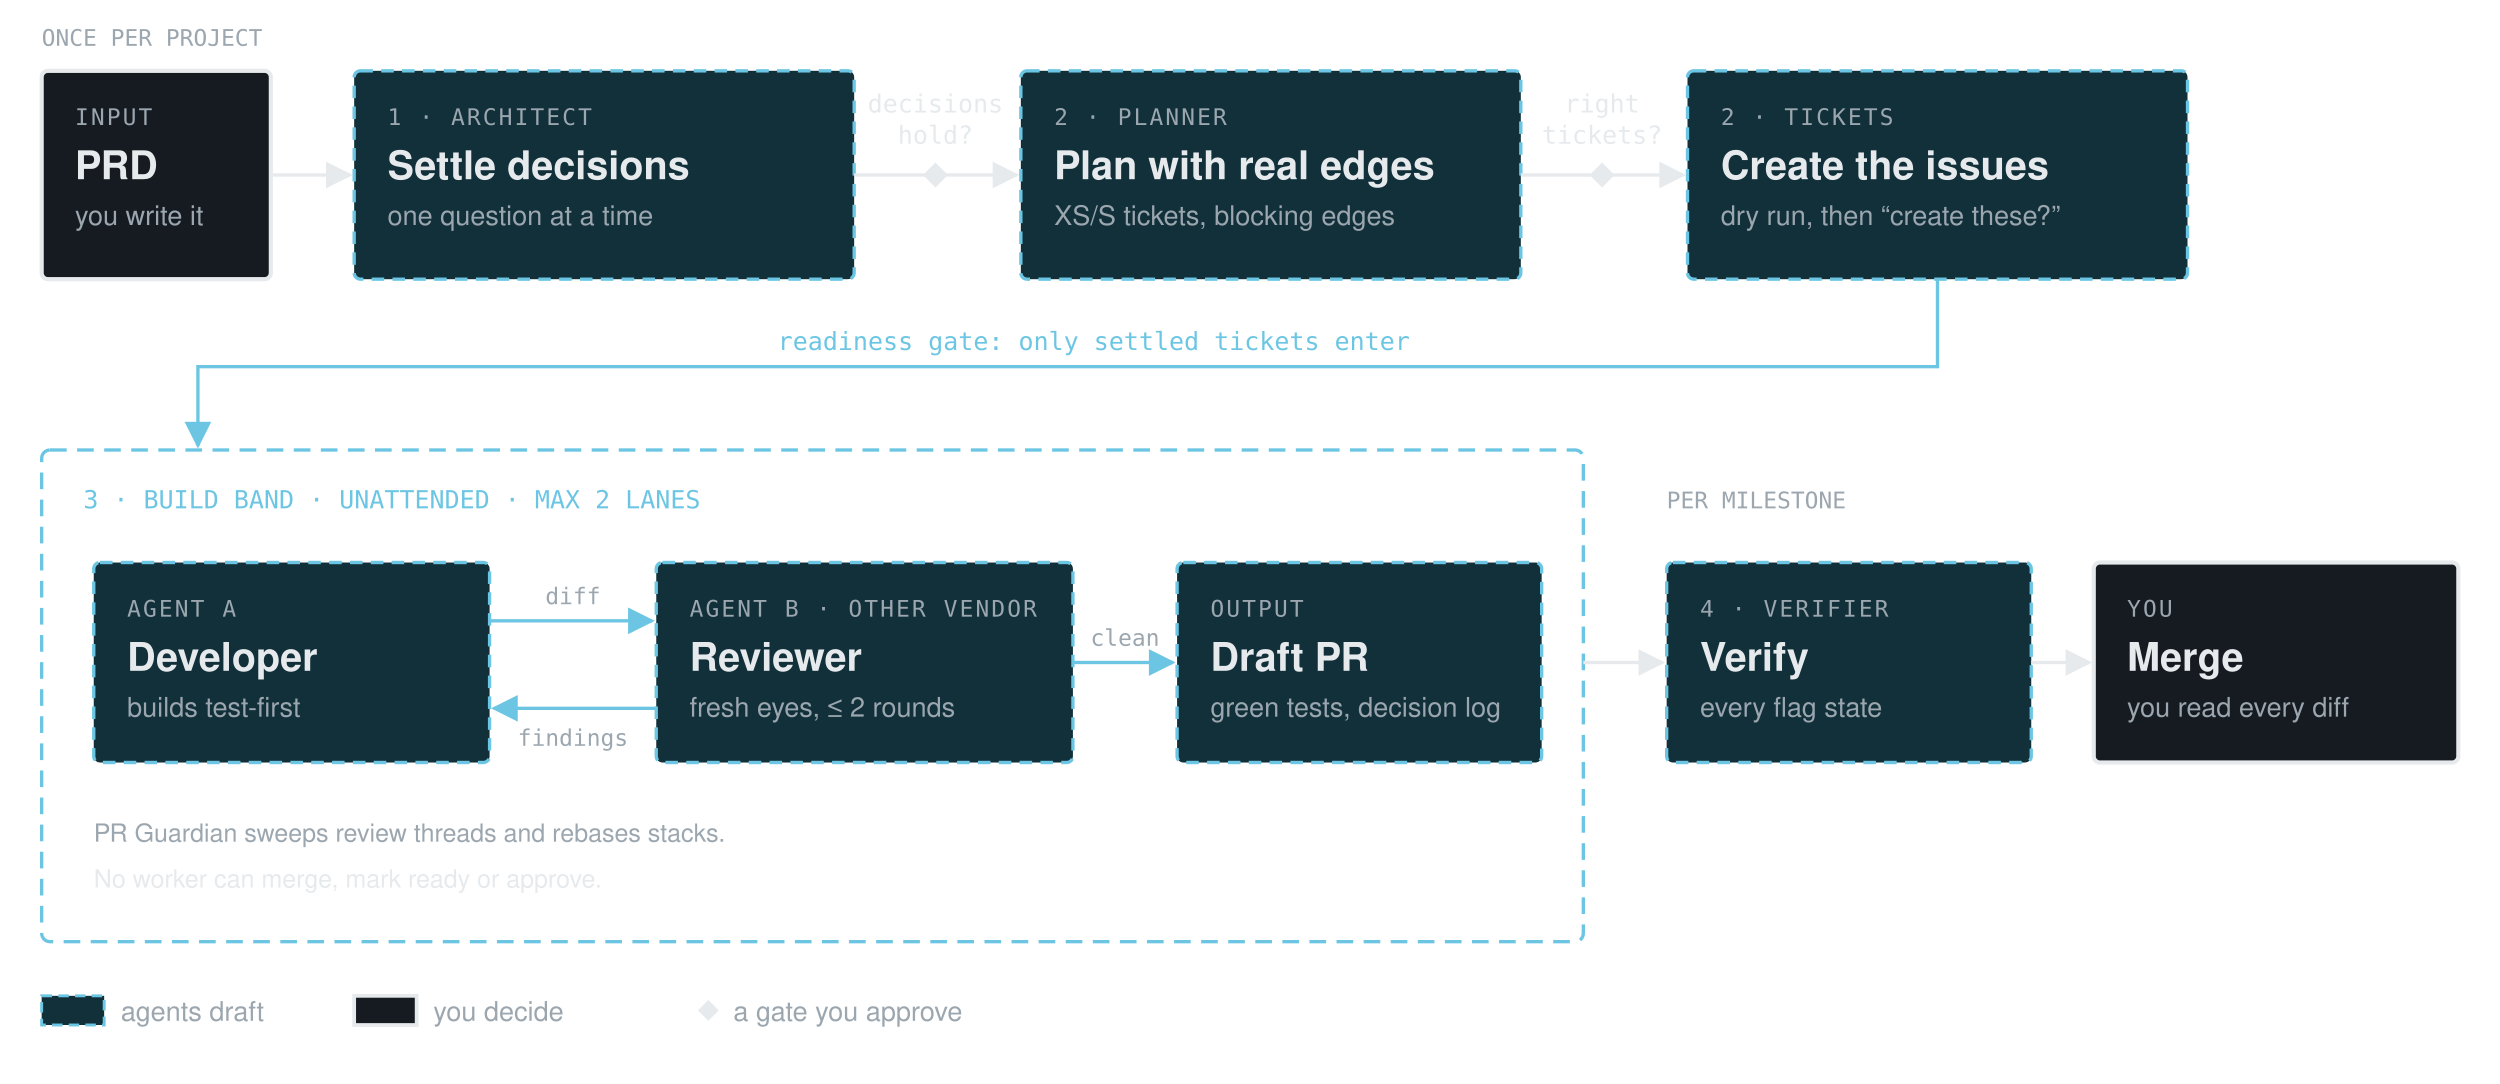
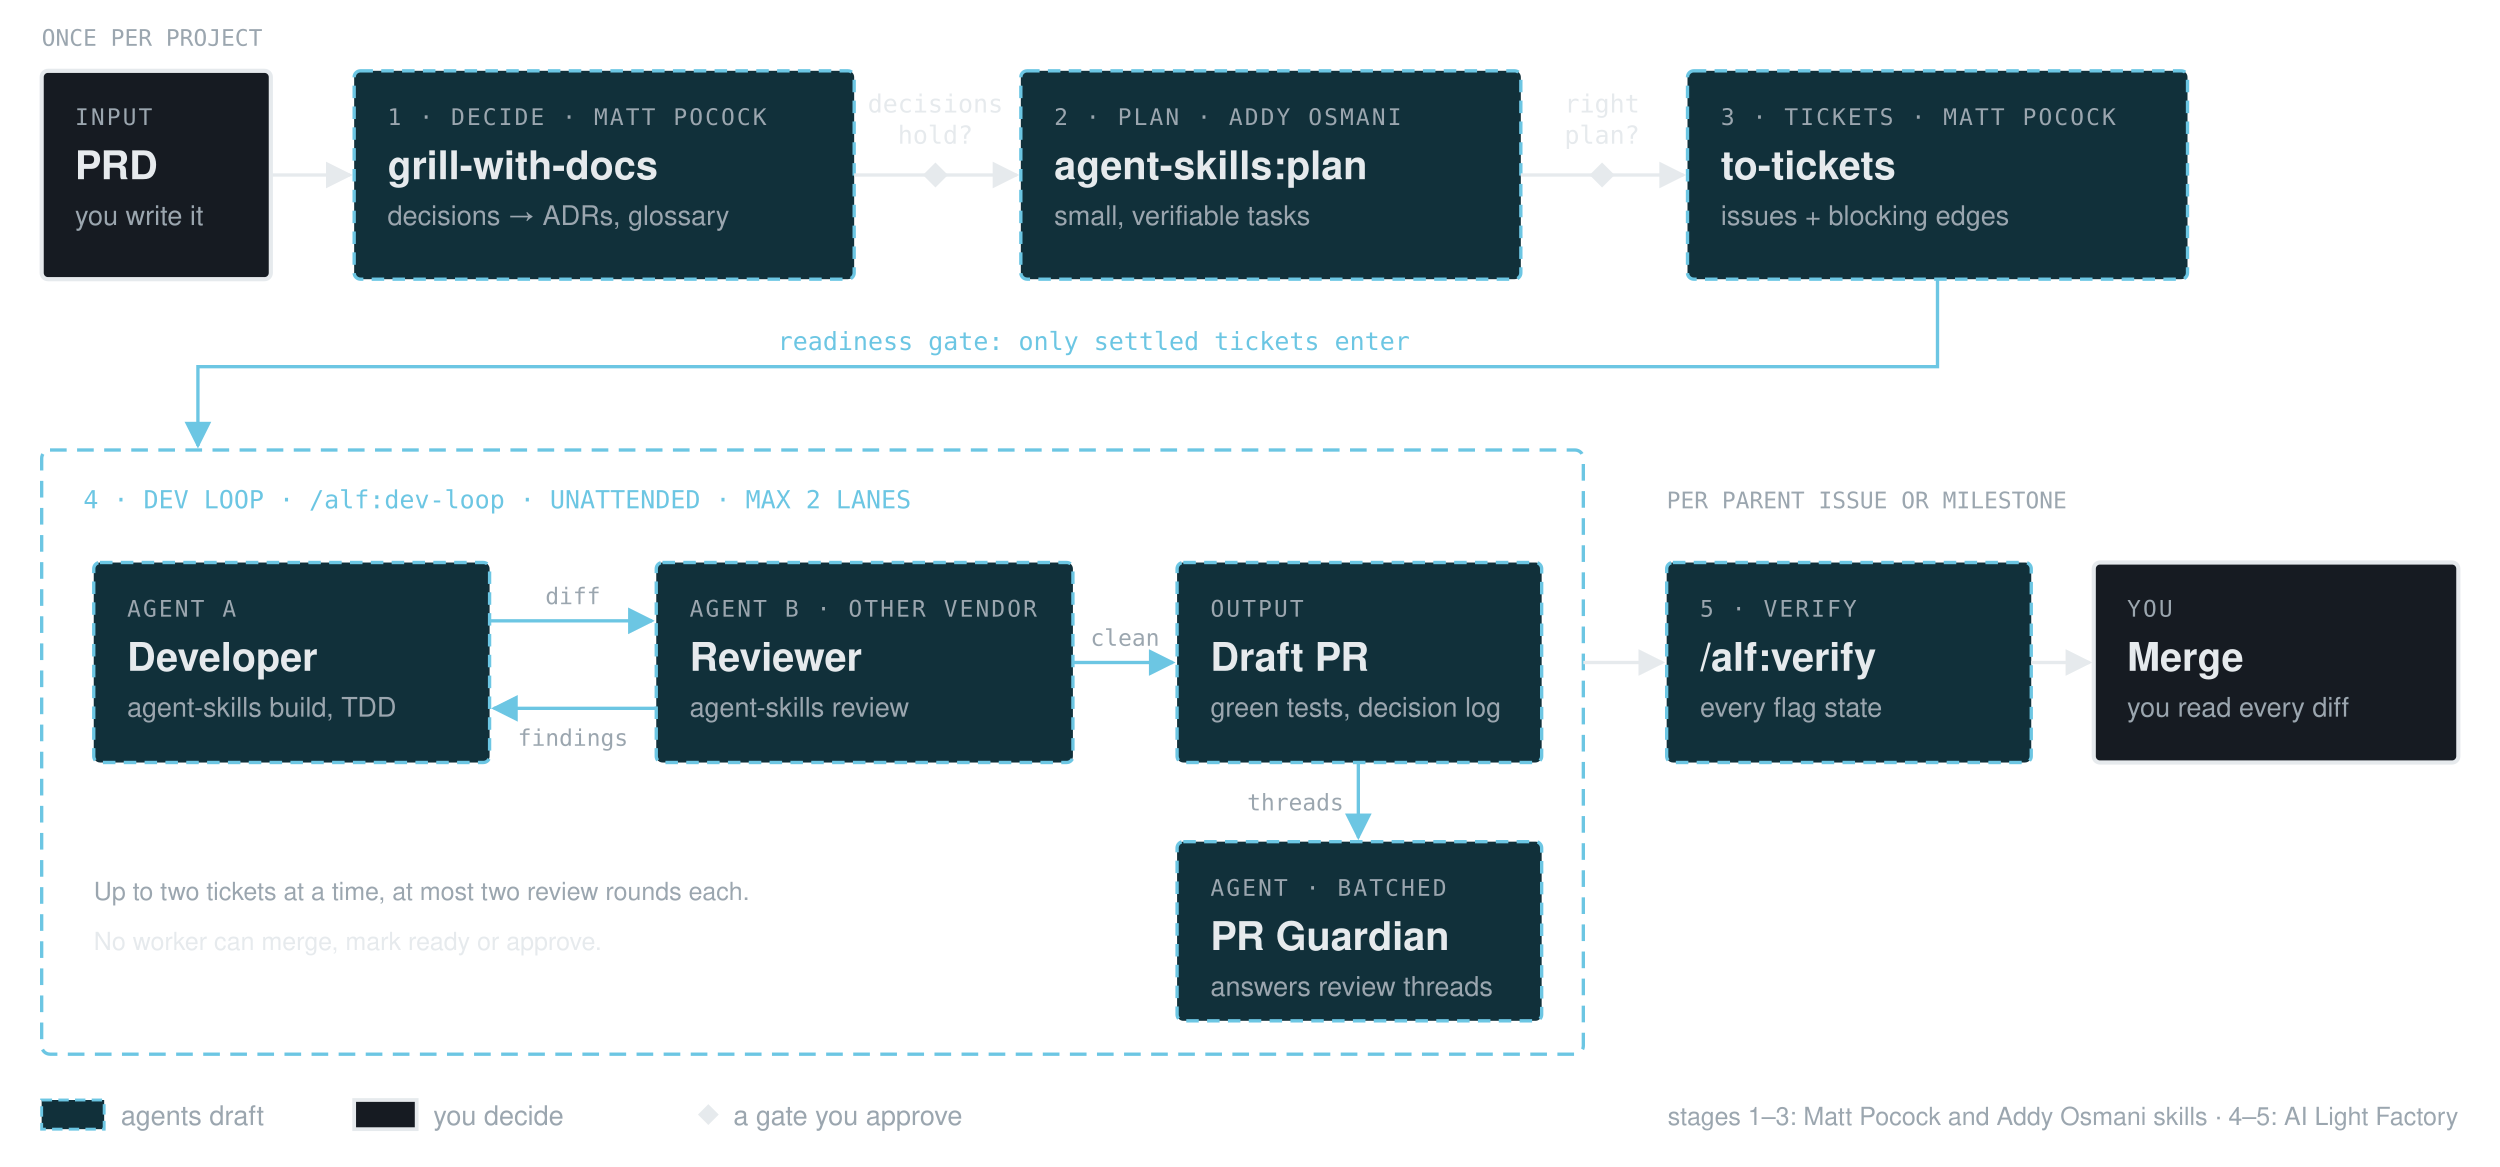
- <svg xmlns="http://www.w3.org/2000/svg" width="1200" height="520" viewBox="0 0 1200 520" role="img" aria-label="AI Light Factory: PRD, Architect, Planner, Tickets, an unattended build band with a Developer and a Reviewer from another vendor producing a draft PR, a Verifier, and you merge.">
+ <svg xmlns="http://www.w3.org/2000/svg" width="1200" height="560" viewBox="0 0 1200 560" role="img" aria-label="AI Light Factory: PRD, grill-with-docs, agent-skills plan, to-tickets, the dev-loop build band with a Developer and a Reviewer from another vendor producing a draft PR, verify, and you merge.">
  <defs>
    <marker id="ah-ink" viewBox="0 0 10 10" refX="9" refY="5" markerWidth="8" markerHeight="8" orient="auto-start-reverse">
      <path d="M0 0 L10 5 L0 10 z" fill="#E6EAED" />
    </marker>
    <marker id="ah-blue" viewBox="0 0 10 10" refX="9" refY="5" markerWidth="8" markerHeight="8" orient="auto-start-reverse">
      <path d="M0 0 L10 5 L0 10 z" fill="#6CC6E3" />
    </marker>
  </defs>
  <text x="20" y="22" text-anchor="start" font-family="ui-monospace, SFMono-Regular, Menlo, Consolas, monospace" font-size="11" fill="#9BA6AF">ONCE PER PROJECT</text>
  <rect x="20" y="34" width="110" height="100" rx="3" fill="#161B22" stroke="#E6EAED" stroke-width="2" />
  <text x="36" y="60" font-family="ui-monospace, SFMono-Regular, Menlo, Consolas, monospace" font-size="11" letter-spacing="1" fill="#9BA6AF">INPUT</text>
  <text x="36" y="86" font-family="-apple-system, BlinkMacSystemFont, 'Segoe UI', Helvetica, Arial, sans-serif" font-size="19" font-weight="700" fill="#E6EAED">PRD</text>
  <text x="36" y="108" font-family="-apple-system, BlinkMacSystemFont, 'Segoe UI', Helvetica, Arial, sans-serif" font-size="13" fill="#9BA6AF">you write it</text>
  <line x1="130" y1="84" x2="168" y2="84" stroke="#E6EAED" stroke-width="1.6" marker-end="url(#ah-ink)" />
  <rect x="170" y="34" width="240" height="100" rx="3" fill="#11303A" stroke="#6CC6E3" stroke-width="1.6" stroke-dasharray="6 4" />
-   <text x="186" y="60" font-family="ui-monospace, SFMono-Regular, Menlo, Consolas, monospace" font-size="11" letter-spacing="1" fill="#9BA6AF">1 · ARCHITECT</text>
-   <text x="186" y="86" font-family="-apple-system, BlinkMacSystemFont, 'Segoe UI', Helvetica, Arial, sans-serif" font-size="19" font-weight="700" fill="#E6EAED">Settle decisions</text>
-   <text x="186" y="108" font-family="-apple-system, BlinkMacSystemFont, 'Segoe UI', Helvetica, Arial, sans-serif" font-size="13" fill="#9BA6AF">one question at a time</text>
+   <text x="186" y="60" font-family="ui-monospace, SFMono-Regular, Menlo, Consolas, monospace" font-size="11" letter-spacing="1" fill="#9BA6AF">1 · DECIDE · MATT POCOCK</text>
+   <text x="186" y="86" font-family="-apple-system, BlinkMacSystemFont, 'Segoe UI', Helvetica, Arial, sans-serif" font-size="19" font-weight="700" fill="#E6EAED">grill-with-docs</text>
+   <text x="186" y="108" font-family="-apple-system, BlinkMacSystemFont, 'Segoe UI', Helvetica, Arial, sans-serif" font-size="13" fill="#9BA6AF">decisions → ADRs, glossary</text>
  <line x1="410" y1="84" x2="488" y2="84" stroke="#E6EAED" stroke-width="1.6" marker-end="url(#ah-ink)" />
  <path d="M443.0 84 l6 -6 l6 6 l-6 6 z" fill="#E6EAED" />
  <text x="449.0" y="54" text-anchor="middle" font-family="ui-monospace, SFMono-Regular, Menlo, Consolas, monospace" font-size="12" fill="#E6EAED">decisions</text>
  <text x="449.0" y="69" text-anchor="middle" font-family="ui-monospace, SFMono-Regular, Menlo, Consolas, monospace" font-size="12" fill="#E6EAED">hold?</text>
  <rect x="490" y="34" width="240" height="100" rx="3" fill="#11303A" stroke="#6CC6E3" stroke-width="1.6" stroke-dasharray="6 4" />
-   <text x="506" y="60" font-family="ui-monospace, SFMono-Regular, Menlo, Consolas, monospace" font-size="11" letter-spacing="1" fill="#9BA6AF">2 · PLANNER</text>
-   <text x="506" y="86" font-family="-apple-system, BlinkMacSystemFont, 'Segoe UI', Helvetica, Arial, sans-serif" font-size="19" font-weight="700" fill="#E6EAED">Plan with real edges</text>
-   <text x="506" y="108" font-family="-apple-system, BlinkMacSystemFont, 'Segoe UI', Helvetica, Arial, sans-serif" font-size="13" fill="#9BA6AF">XS/S tickets, blocking edges</text>
+   <text x="506" y="60" font-family="ui-monospace, SFMono-Regular, Menlo, Consolas, monospace" font-size="11" letter-spacing="1" fill="#9BA6AF">2 · PLAN · ADDY OSMANI</text>
+   <text x="506" y="86" font-family="-apple-system, BlinkMacSystemFont, 'Segoe UI', Helvetica, Arial, sans-serif" font-size="19" font-weight="700" fill="#E6EAED">agent-skills:plan</text>
+   <text x="506" y="108" font-family="-apple-system, BlinkMacSystemFont, 'Segoe UI', Helvetica, Arial, sans-serif" font-size="13" fill="#9BA6AF">small, verifiable tasks</text>
  <line x1="730" y1="84" x2="808" y2="84" stroke="#E6EAED" stroke-width="1.6" marker-end="url(#ah-ink)" />
  <path d="M763.0 84 l6 -6 l6 6 l-6 6 z" fill="#E6EAED" />
  <text x="769.0" y="54" text-anchor="middle" font-family="ui-monospace, SFMono-Regular, Menlo, Consolas, monospace" font-size="12" fill="#E6EAED">right</text>
-   <text x="769.0" y="69" text-anchor="middle" font-family="ui-monospace, SFMono-Regular, Menlo, Consolas, monospace" font-size="12" fill="#E6EAED">tickets?</text>
+   <text x="769.0" y="69" text-anchor="middle" font-family="ui-monospace, SFMono-Regular, Menlo, Consolas, monospace" font-size="12" fill="#E6EAED">plan?</text>
  <rect x="810" y="34" width="240" height="100" rx="3" fill="#11303A" stroke="#6CC6E3" stroke-width="1.6" stroke-dasharray="6 4" />
-   <text x="826" y="60" font-family="ui-monospace, SFMono-Regular, Menlo, Consolas, monospace" font-size="11" letter-spacing="1" fill="#9BA6AF">2 · TICKETS</text>
-   <text x="826" y="86" font-family="-apple-system, BlinkMacSystemFont, 'Segoe UI', Helvetica, Arial, sans-serif" font-size="19" font-weight="700" fill="#E6EAED">Create the issues</text>
-   <text x="826" y="108" font-family="-apple-system, BlinkMacSystemFont, 'Segoe UI', Helvetica, Arial, sans-serif" font-size="13" fill="#9BA6AF">dry run, then “create these?”</text>
+   <text x="826" y="60" font-family="ui-monospace, SFMono-Regular, Menlo, Consolas, monospace" font-size="11" letter-spacing="1" fill="#9BA6AF">3 · TICKETS · MATT POCOCK</text>
+   <text x="826" y="86" font-family="-apple-system, BlinkMacSystemFont, 'Segoe UI', Helvetica, Arial, sans-serif" font-size="19" font-weight="700" fill="#E6EAED">to-tickets</text>
+   <text x="826" y="108" font-family="-apple-system, BlinkMacSystemFont, 'Segoe UI', Helvetica, Arial, sans-serif" font-size="13" fill="#9BA6AF">issues + blocking edges</text>
  <path d="M930 134 V176 H95 V214" fill="none" stroke="#6CC6E3" stroke-width="1.6" marker-end="url(#ah-blue)" />
  <text x="525" y="168" text-anchor="middle" font-family="ui-monospace, SFMono-Regular, Menlo, Consolas, monospace" font-size="12" fill="#6CC6E3">readiness gate: only settled tickets enter</text>
-   <rect x="20" y="216" width="740" height="236" rx="4" fill="none" stroke="#6CC6E3" stroke-width="1.6" stroke-dasharray="8 5" />
-   <text x="40" y="244" text-anchor="start" font-family="ui-monospace, SFMono-Regular, Menlo, Consolas, monospace" font-size="12" fill="#6CC6E3">3 · BUILD BAND · UNATTENDED · MAX 2 LANES</text>
+   <rect x="20" y="216" width="740" height="290" rx="4" fill="none" stroke="#6CC6E3" stroke-width="1.6" stroke-dasharray="8 5" />
+   <text x="40" y="244" text-anchor="start" font-family="ui-monospace, SFMono-Regular, Menlo, Consolas, monospace" font-size="12" fill="#6CC6E3">4 · DEV LOOP · /alf:dev-loop · UNATTENDED · MAX 2 LANES</text>
  <rect x="45" y="270" width="190" height="96" rx="3" fill="#11303A" stroke="#6CC6E3" stroke-width="1.6" stroke-dasharray="6 4" />
  <text x="61" y="296" font-family="ui-monospace, SFMono-Regular, Menlo, Consolas, monospace" font-size="11" letter-spacing="1" fill="#9BA6AF">AGENT A</text>
  <text x="61" y="322" font-family="-apple-system, BlinkMacSystemFont, 'Segoe UI', Helvetica, Arial, sans-serif" font-size="19" font-weight="700" fill="#E6EAED">Developer</text>
-   <text x="61" y="344" font-family="-apple-system, BlinkMacSystemFont, 'Segoe UI', Helvetica, Arial, sans-serif" font-size="13" fill="#9BA6AF">builds test-first</text>
+   <text x="61" y="344" font-family="-apple-system, BlinkMacSystemFont, 'Segoe UI', Helvetica, Arial, sans-serif" font-size="13" fill="#9BA6AF">agent-skills build, TDD</text>
  <rect x="315" y="270" width="200" height="96" rx="3" fill="#11303A" stroke="#6CC6E3" stroke-width="1.6" stroke-dasharray="6 4" />
  <text x="331" y="296" font-family="ui-monospace, SFMono-Regular, Menlo, Consolas, monospace" font-size="11" letter-spacing="1" fill="#9BA6AF">AGENT B · OTHER VENDOR</text>
  <text x="331" y="322" font-family="-apple-system, BlinkMacSystemFont, 'Segoe UI', Helvetica, Arial, sans-serif" font-size="19" font-weight="700" fill="#E6EAED">Reviewer</text>
-   <text x="331" y="344" font-family="-apple-system, BlinkMacSystemFont, 'Segoe UI', Helvetica, Arial, sans-serif" font-size="13" fill="#9BA6AF">fresh eyes, ≤ 2 rounds</text>
+   <text x="331" y="344" font-family="-apple-system, BlinkMacSystemFont, 'Segoe UI', Helvetica, Arial, sans-serif" font-size="13" fill="#9BA6AF">agent-skills review</text>
  <line x1="235" y1="298" x2="313" y2="298" stroke="#6CC6E3" stroke-width="1.6" marker-end="url(#ah-blue)" />
  <text x="275" y="290" text-anchor="middle" font-family="ui-monospace, SFMono-Regular, Menlo, Consolas, monospace" font-size="11" fill="#9BA6AF">diff</text>
  <line x1="315" y1="340" x2="237" y2="340" stroke="#6CC6E3" stroke-width="1.6" marker-end="url(#ah-blue)" />
  <text x="275" y="358" text-anchor="middle" font-family="ui-monospace, SFMono-Regular, Menlo, Consolas, monospace" font-size="11" fill="#9BA6AF">findings</text>
  <rect x="565" y="270" width="175" height="96" rx="3" fill="#11303A" stroke="#6CC6E3" stroke-width="1.6" stroke-dasharray="6 4" />
  <text x="581" y="296" font-family="ui-monospace, SFMono-Regular, Menlo, Consolas, monospace" font-size="11" letter-spacing="1" fill="#9BA6AF">OUTPUT</text>
  <text x="581" y="322" font-family="-apple-system, BlinkMacSystemFont, 'Segoe UI', Helvetica, Arial, sans-serif" font-size="19" font-weight="700" fill="#E6EAED">Draft PR</text>
  <text x="581" y="344" font-family="-apple-system, BlinkMacSystemFont, 'Segoe UI', Helvetica, Arial, sans-serif" font-size="13" fill="#9BA6AF">green tests, decision log</text>
  <line x1="515" y1="318" x2="563" y2="318" stroke="#6CC6E3" stroke-width="1.6" marker-end="url(#ah-blue)" />
  <text x="540" y="310" text-anchor="middle" font-family="ui-monospace, SFMono-Regular, Menlo, Consolas, monospace" font-size="11" fill="#9BA6AF">clean</text>
-   <text x="45" y="404" text-anchor="start" font-family="-apple-system, BlinkMacSystemFont, 'Segoe UI', Helvetica, Arial, sans-serif" font-size="12" fill="#9BA6AF">PR Guardian sweeps review threads and rebases stacks.</text>
-   <text x="45" y="426" text-anchor="start" font-family="-apple-system, BlinkMacSystemFont, 'Segoe UI', Helvetica, Arial, sans-serif" font-size="12" fill="#E6EAED">No worker can merge, mark ready or approve.</text>
-   <text x="800" y="244" text-anchor="start" font-family="ui-monospace, SFMono-Regular, Menlo, Consolas, monospace" font-size="11" fill="#9BA6AF">PER MILESTONE</text>
+   <rect x="565" y="404" width="175" height="86" rx="3" fill="#11303A" stroke="#6CC6E3" stroke-width="1.6" stroke-dasharray="6 4" />
+   <text x="581" y="430" font-family="ui-monospace, SFMono-Regular, Menlo, Consolas, monospace" font-size="11" letter-spacing="1" fill="#9BA6AF">AGENT · BATCHED</text>
+   <text x="581" y="456" font-family="-apple-system, BlinkMacSystemFont, 'Segoe UI', Helvetica, Arial, sans-serif" font-size="19" font-weight="700" fill="#E6EAED">PR Guardian</text>
+   <text x="581" y="478" font-family="-apple-system, BlinkMacSystemFont, 'Segoe UI', Helvetica, Arial, sans-serif" font-size="13" fill="#9BA6AF">answers review threads</text>
+   <line x1="652" y1="366" x2="652" y2="402" stroke="#6CC6E3" stroke-width="1.6" marker-end="url(#ah-blue)" />
+   <text x="645" y="389" text-anchor="end" font-family="ui-monospace, SFMono-Regular, Menlo, Consolas, monospace" font-size="11" fill="#9BA6AF">threads</text>
+   <text x="45" y="432" text-anchor="start" font-family="-apple-system, BlinkMacSystemFont, 'Segoe UI', Helvetica, Arial, sans-serif" font-size="12" fill="#9BA6AF">Up to two tickets at a time, at most two review rounds each.</text>
+   <text x="45" y="456" text-anchor="start" font-family="-apple-system, BlinkMacSystemFont, 'Segoe UI', Helvetica, Arial, sans-serif" font-size="12" fill="#E6EAED">No worker can merge, mark ready or approve.</text>
+   <text x="800" y="244" text-anchor="start" font-family="ui-monospace, SFMono-Regular, Menlo, Consolas, monospace" font-size="11" fill="#9BA6AF">PER PARENT ISSUE OR MILESTONE</text>
  <line x1="760" y1="318" x2="798" y2="318" stroke="#E6EAED" stroke-width="1.6" marker-end="url(#ah-ink)" />
  <rect x="800" y="270" width="175" height="96" rx="3" fill="#11303A" stroke="#6CC6E3" stroke-width="1.6" stroke-dasharray="6 4" />
-   <text x="816" y="296" font-family="ui-monospace, SFMono-Regular, Menlo, Consolas, monospace" font-size="11" letter-spacing="1" fill="#9BA6AF">4 · VERIFIER</text>
-   <text x="816" y="322" font-family="-apple-system, BlinkMacSystemFont, 'Segoe UI', Helvetica, Arial, sans-serif" font-size="19" font-weight="700" fill="#E6EAED">Verify</text>
+   <text x="816" y="296" font-family="ui-monospace, SFMono-Regular, Menlo, Consolas, monospace" font-size="11" letter-spacing="1" fill="#9BA6AF">5 · VERIFY</text>
+   <text x="816" y="322" font-family="-apple-system, BlinkMacSystemFont, 'Segoe UI', Helvetica, Arial, sans-serif" font-size="19" font-weight="700" fill="#E6EAED">/alf:verify</text>
  <text x="816" y="344" font-family="-apple-system, BlinkMacSystemFont, 'Segoe UI', Helvetica, Arial, sans-serif" font-size="13" fill="#9BA6AF">every flag state</text>
  <line x1="975" y1="318" x2="1003" y2="318" stroke="#E6EAED" stroke-width="1.6" marker-end="url(#ah-ink)" />
  <rect x="1005" y="270" width="175" height="96" rx="3" fill="#161B22" stroke="#E6EAED" stroke-width="2" />
  <text x="1021" y="296" font-family="ui-monospace, SFMono-Regular, Menlo, Consolas, monospace" font-size="11" letter-spacing="1" fill="#9BA6AF">YOU</text>
  <text x="1021" y="322" font-family="-apple-system, BlinkMacSystemFont, 'Segoe UI', Helvetica, Arial, sans-serif" font-size="19" font-weight="700" fill="#E6EAED">Merge</text>
  <text x="1021" y="344" font-family="-apple-system, BlinkMacSystemFont, 'Segoe UI', Helvetica, Arial, sans-serif" font-size="13" fill="#9BA6AF">you read every diff</text>
-   <rect x="20" y="478" width="30" height="14" fill="#11303A" stroke="#6CC6E3" stroke-width="1.4" stroke-dasharray="5 3" />
-   <text x="58" y="490" text-anchor="start" font-family="-apple-system, BlinkMacSystemFont, 'Segoe UI', Helvetica, Arial, sans-serif" font-size="13" fill="#9BA6AF">agents draft</text>
-   <rect x="170" y="478" width="30" height="14" fill="#161B22" stroke="#E6EAED" stroke-width="1.8" />
-   <text x="208" y="490" text-anchor="start" font-family="-apple-system, BlinkMacSystemFont, 'Segoe UI', Helvetica, Arial, sans-serif" font-size="13" fill="#9BA6AF">you decide</text>
-   <path d="M335 485 l5 -5 l5 5 l-5 5 z" fill="#E6EAED" />
-   <text x="352" y="490" text-anchor="start" font-family="-apple-system, BlinkMacSystemFont, 'Segoe UI', Helvetica, Arial, sans-serif" font-size="13" fill="#9BA6AF">a gate you approve</text>
+   <rect x="20" y="528" width="30" height="14" fill="#11303A" stroke="#6CC6E3" stroke-width="1.4" stroke-dasharray="5 3" />
+   <text x="58" y="540" text-anchor="start" font-family="-apple-system, BlinkMacSystemFont, 'Segoe UI', Helvetica, Arial, sans-serif" font-size="13" fill="#9BA6AF">agents draft</text>
+   <rect x="170" y="528" width="30" height="14" fill="#161B22" stroke="#E6EAED" stroke-width="1.8" />
+   <text x="208" y="540" text-anchor="start" font-family="-apple-system, BlinkMacSystemFont, 'Segoe UI', Helvetica, Arial, sans-serif" font-size="13" fill="#9BA6AF">you decide</text>
+   <path d="M335 535 l5 -5 l5 5 l-5 5 z" fill="#E6EAED" />
+   <text x="352" y="540" text-anchor="start" font-family="-apple-system, BlinkMacSystemFont, 'Segoe UI', Helvetica, Arial, sans-serif" font-size="13" fill="#9BA6AF">a gate you approve</text>
+   <text x="1180" y="540" text-anchor="end" font-family="-apple-system, BlinkMacSystemFont, 'Segoe UI', Helvetica, Arial, sans-serif" font-size="12" fill="#9BA6AF">stages 1–3: Matt Pocock and Addy Osmani skills · 4–5: AI Light Factory</text>
</svg>
